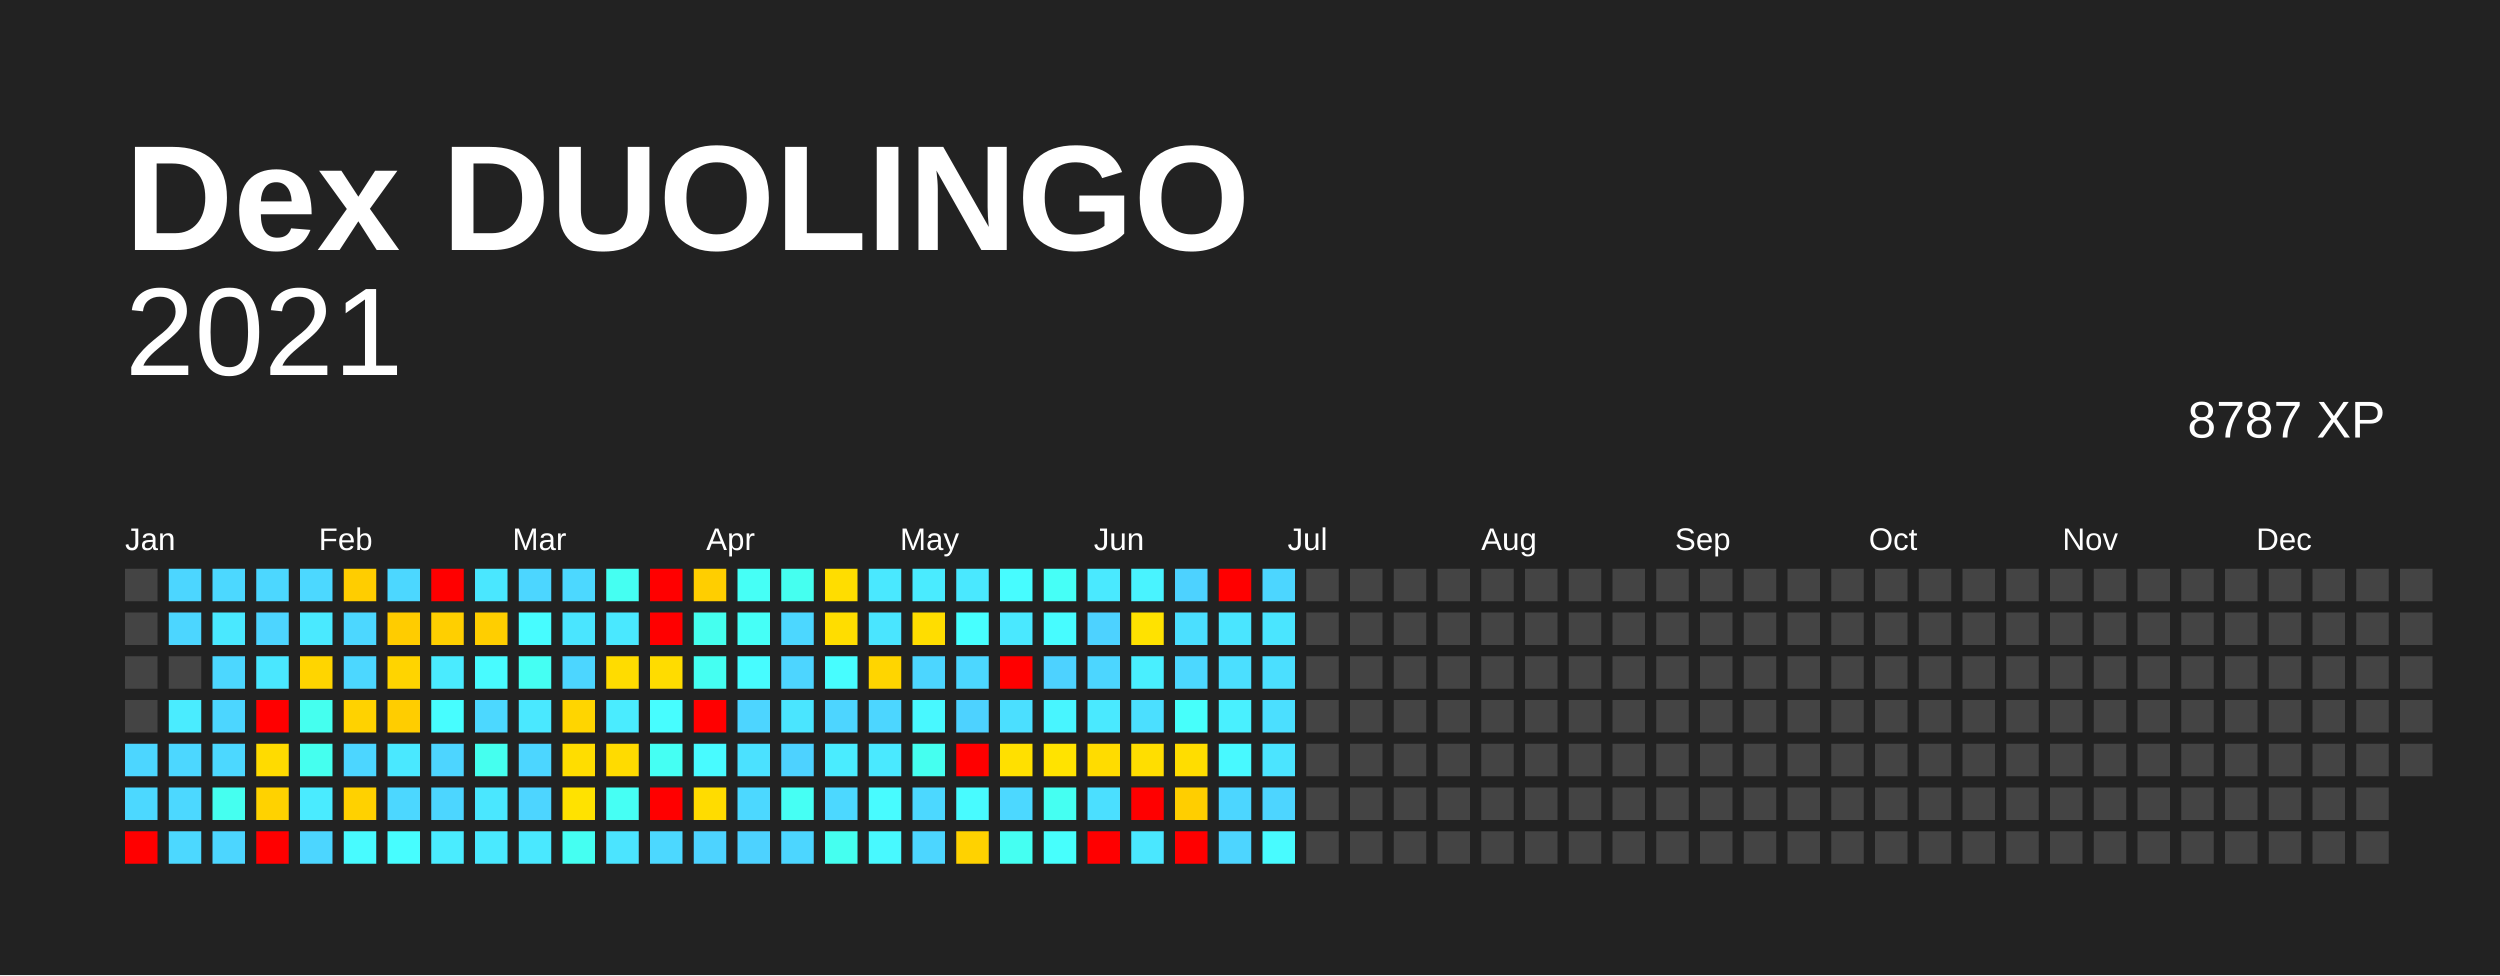
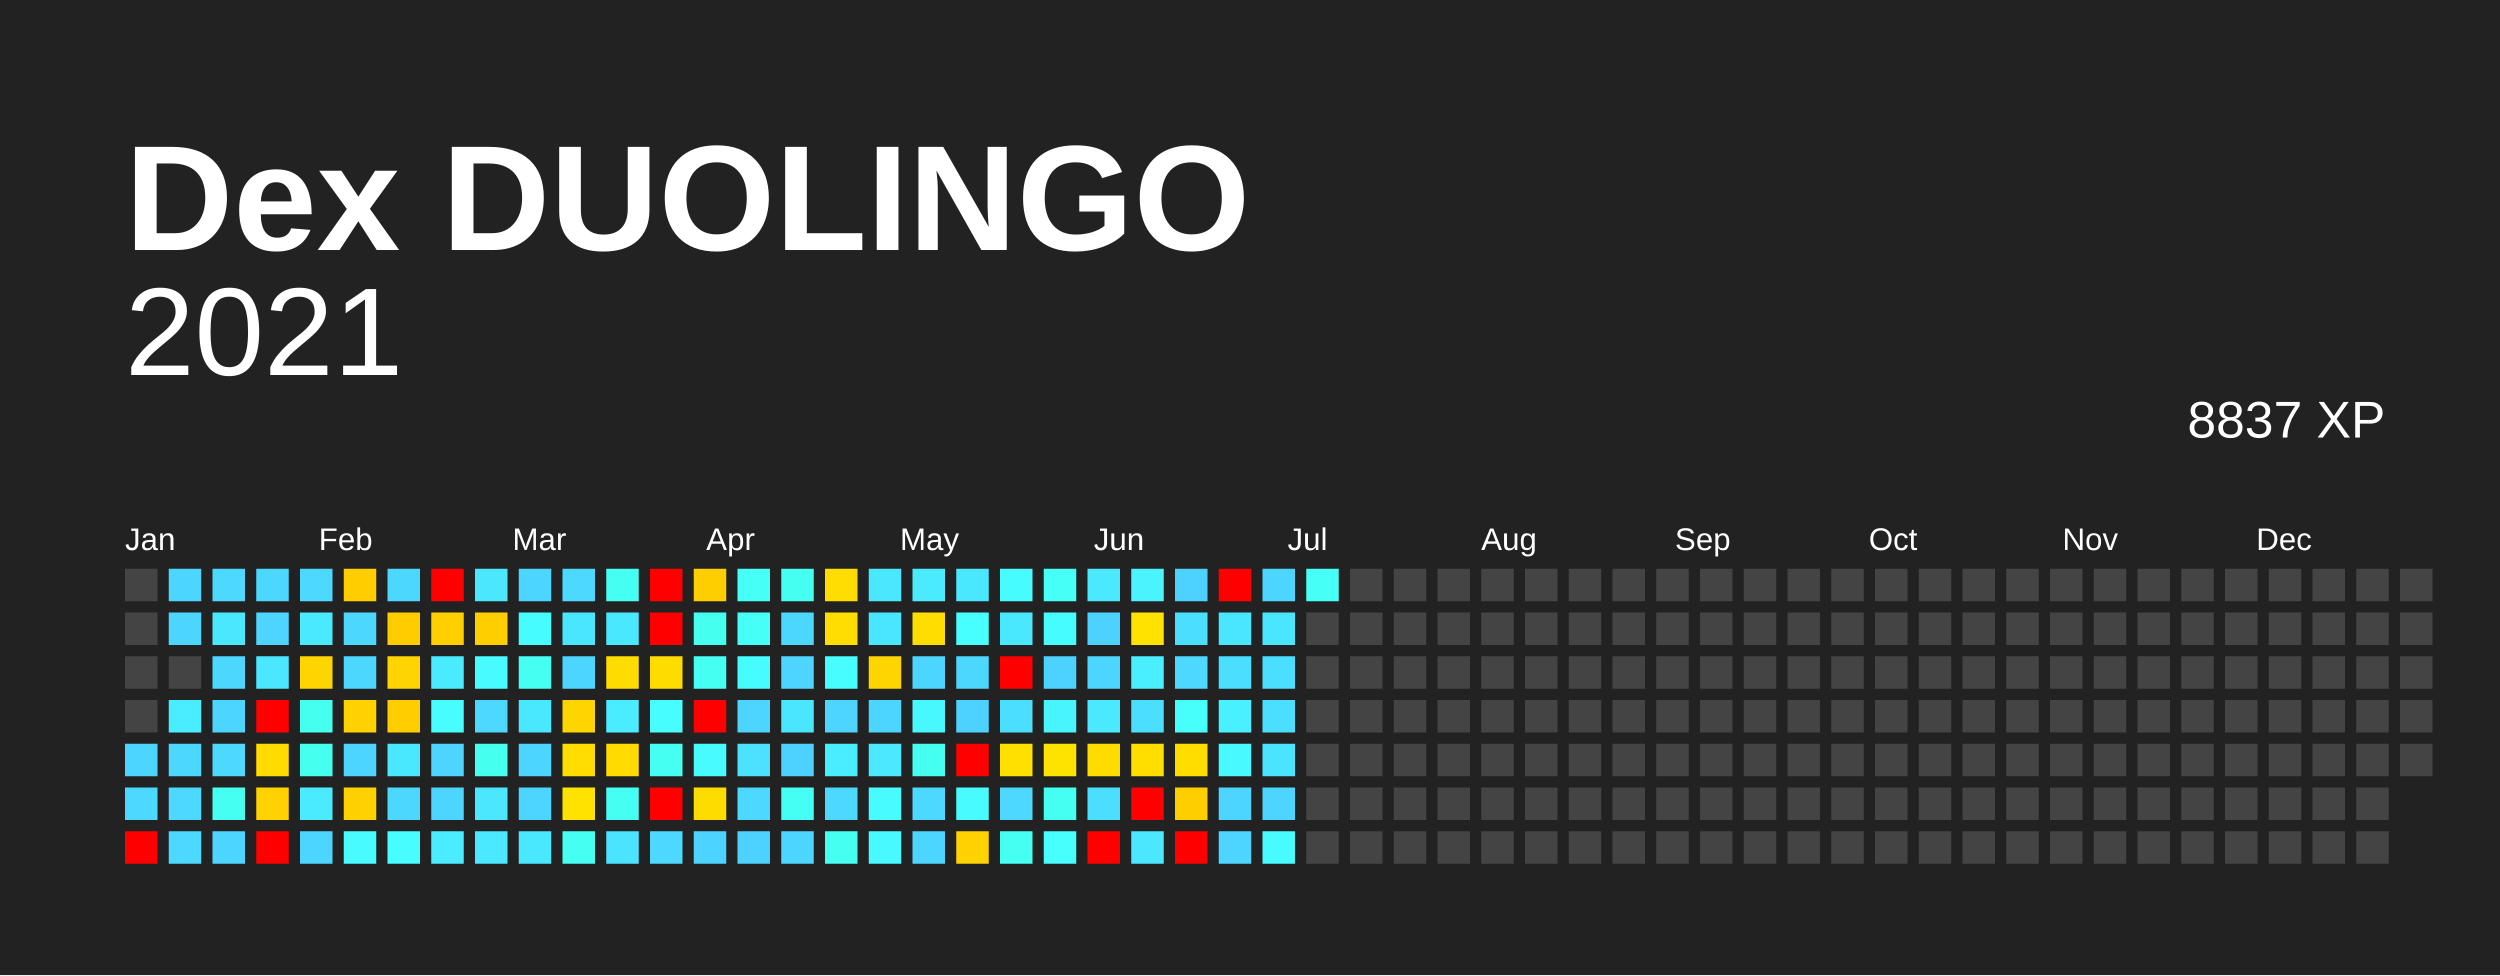
<svg xmlns="http://www.w3.org/2000/svg" baseProfile="full" height="78mm" version="1.1" viewBox="0,0,200,78" width="200mm">
  <defs />
  <rect fill="#222222" height="78" width="200" x="0" y="0" />
  <text fill="#FFFFFF" style="font-size:12px; font-family:Arial; font-weight:bold;" x="10" y="20">Dex DUOLINGO</text>
  <text alignment-baseline="hanging" fill="#FFFFFF" style="font-size:10.0px; font-family:Arial;" x="10" y="30">2021</text>
-   <text alignment-baseline="hanging" fill="#FFFFFF" style="font-size:4.125px; font-family:Arial;" x="175" y="35">8787 XP</text>
+   <text alignment-baseline="hanging" fill="#FFFFFF" style="font-size:4.125px; font-family:Arial;" x="175" y="35">8837 XP</text>
  <text fill="#FFFFFF" style="font-size:2.5px; font-family:Arial" x="10.0" y="44">Jan</text>
  <text fill="#FFFFFF" style="font-size:2.5px; font-family:Arial" x="25.5" y="44">Feb</text>
  <text fill="#FFFFFF" style="font-size:2.5px; font-family:Arial" x="41.0" y="44">Mar</text>
  <text fill="#FFFFFF" style="font-size:2.5px; font-family:Arial" x="56.5" y="44">Apr</text>
  <text fill="#FFFFFF" style="font-size:2.5px; font-family:Arial" x="72.0" y="44">May</text>
  <text fill="#FFFFFF" style="font-size:2.5px; font-family:Arial" x="87.5" y="44">Jun</text>
  <text fill="#FFFFFF" style="font-size:2.5px; font-family:Arial" x="103.0" y="44">Jul</text>
  <text fill="#FFFFFF" style="font-size:2.5px; font-family:Arial" x="118.5" y="44">Aug</text>
  <text fill="#FFFFFF" style="font-size:2.5px; font-family:Arial" x="134.0" y="44">Sep</text>
  <text fill="#FFFFFF" style="font-size:2.5px; font-family:Arial" x="149.5" y="44">Oct</text>
  <text fill="#FFFFFF" style="font-size:2.5px; font-family:Arial" x="165.0" y="44">Nov</text>
  <text fill="#FFFFFF" style="font-size:2.5px; font-family:Arial" x="180.5" y="44">Dec</text>
  <rect fill="#444444" height="2.6" width="2.6" x="10.0" y="45.5" />
  <rect fill="#444444" height="2.6" width="2.6" x="10.0" y="49.0" />
  <rect fill="#444444" height="2.6" width="2.6" x="10.0" y="52.5" />
  <rect fill="#444444" height="2.6" width="2.6" x="10.0" y="56.0" />
  <rect fill="#4cd6ff" height="2.6" width="2.6" x="10.0" y="59.5" />
  <rect fill="#4cd8ff" height="2.6" width="2.6" x="10.0" y="63.0" />
  <rect fill="red" height="2.6" width="2.6" x="10.0" y="66.5" />
  <rect fill="#4cd6ff" height="2.6" width="2.6" x="13.5" y="45.5" />
  <rect fill="#4cd6ff" height="2.6" width="2.6" x="13.5" y="49.0" />
  <rect fill="#444444" height="2.6" width="2.6" x="13.5" y="52.5" />
  <rect fill="#4aecff" height="2.6" width="2.6" x="13.5" y="56.0" />
  <rect fill="#4cd7ff" height="2.6" width="2.6" x="13.5" y="59.5" />
  <rect fill="#4cd8ff" height="2.6" width="2.6" x="13.5" y="63.0" />
  <rect fill="#4cd8ff" height="2.6" width="2.6" x="13.5" y="66.5" />
  <rect fill="#4cd8ff" height="2.6" width="2.6" x="17.0" y="45.5" />
  <rect fill="#4ae8ff" height="2.6" width="2.6" x="17.0" y="49.0" />
  <rect fill="#4cd7ff" height="2.6" width="2.6" x="17.0" y="52.5" />
  <rect fill="#4cd6ff" height="2.6" width="2.6" x="17.0" y="56.0" />
  <rect fill="#4cd8ff" height="2.6" width="2.6" x="17.0" y="59.5" />
  <rect fill="#45fff0" height="2.6" width="2.6" x="17.0" y="63.0" />
  <rect fill="#4cd6ff" height="2.6" width="2.6" x="17.0" y="66.5" />
  <rect fill="#4cd7ff" height="2.6" width="2.6" x="20.5" y="45.5" />
  <rect fill="#4dd5ff" height="2.6" width="2.6" x="20.5" y="49.0" />
  <rect fill="#4ae7ff" height="2.6" width="2.6" x="20.5" y="52.5" />
  <rect fill="red" height="2.6" width="2.6" x="20.5" y="56.0" />
  <rect fill="#ffdb00" height="2.6" width="2.6" x="20.5" y="59.5" />
  <rect fill="#ffd200" height="2.6" width="2.6" x="20.5" y="63.0" />
  <rect fill="red" height="2.6" width="2.6" x="20.5" y="66.5" />
  <rect fill="#4cd8ff" height="2.6" width="2.6" x="24.0" y="45.5" />
  <rect fill="#4ae9ff" height="2.6" width="2.6" x="24.0" y="49.0" />
  <rect fill="#ffd500" height="2.6" width="2.6" x="24.0" y="52.5" />
  <rect fill="#45ffef" height="2.6" width="2.6" x="24.0" y="56.0" />
  <rect fill="#45ffef" height="2.6" width="2.6" x="24.0" y="59.5" />
  <rect fill="#4aebff" height="2.6" width="2.6" x="24.0" y="63.0" />
  <rect fill="#4cd6ff" height="2.6" width="2.6" x="24.0" y="66.5" />
  <rect fill="#ffcd00" height="2.6" width="2.6" x="27.5" y="45.5" />
  <rect fill="#4cd7ff" height="2.6" width="2.6" x="27.5" y="49.0" />
  <rect fill="#4cd7ff" height="2.6" width="2.6" x="27.5" y="52.5" />
  <rect fill="#ffd200" height="2.6" width="2.6" x="27.5" y="56.0" />
  <rect fill="#4cd6ff" height="2.6" width="2.6" x="27.5" y="59.5" />
  <rect fill="#ffd100" height="2.6" width="2.6" x="27.5" y="63.0" />
  <rect fill="#48fbff" height="2.6" width="2.6" x="27.5" y="66.5" />
  <rect fill="#4cd7ff" height="2.6" width="2.6" x="31.0" y="45.5" />
  <rect fill="#ffcc00" height="2.6" width="2.6" x="31.0" y="49.0" />
  <rect fill="#ffd400" height="2.6" width="2.6" x="31.0" y="52.5" />
  <rect fill="#ffcd00" height="2.6" width="2.6" x="31.0" y="56.0" />
  <rect fill="#4ae8ff" height="2.6" width="2.6" x="31.0" y="59.5" />
  <rect fill="#4cd7ff" height="2.6" width="2.6" x="31.0" y="63.0" />
  <rect fill="#47fdff" height="2.6" width="2.6" x="31.0" y="66.5" />
  <rect fill="red" height="2.6" width="2.6" x="34.5" y="45.5" />
  <rect fill="#ffcf00" height="2.6" width="2.6" x="34.5" y="49.0" />
  <rect fill="#4aebff" height="2.6" width="2.6" x="34.5" y="52.5" />
  <rect fill="#47fdff" height="2.6" width="2.6" x="34.5" y="56.0" />
  <rect fill="#4dd5ff" height="2.6" width="2.6" x="34.5" y="59.5" />
  <rect fill="#4cd6ff" height="2.6" width="2.6" x="34.5" y="63.0" />
  <rect fill="#4aecff" height="2.6" width="2.6" x="34.5" y="66.5" />
  <rect fill="#4ae7ff" height="2.6" width="2.6" x="38.0" y="45.5" />
  <rect fill="#ffce00" height="2.6" width="2.6" x="38.0" y="49.0" />
  <rect fill="#48fbff" height="2.6" width="2.6" x="38.0" y="52.5" />
  <rect fill="#4cd8ff" height="2.6" width="2.6" x="38.0" y="56.0" />
  <rect fill="#45ffef" height="2.6" width="2.6" x="38.0" y="59.5" />
  <rect fill="#4ae7ff" height="2.6" width="2.6" x="38.0" y="63.0" />
  <rect fill="#4ae9ff" height="2.6" width="2.6" x="38.0" y="66.5" />
  <rect fill="#4cd6ff" height="2.6" width="2.6" x="41.5" y="45.5" />
  <rect fill="#47fcff" height="2.6" width="2.6" x="41.5" y="49.0" />
  <rect fill="#45fff3" height="2.6" width="2.6" x="41.5" y="52.5" />
  <rect fill="#4ae8ff" height="2.6" width="2.6" x="41.5" y="56.0" />
  <rect fill="#4cd6ff" height="2.6" width="2.6" x="41.5" y="59.5" />
  <rect fill="#4dd5ff" height="2.6" width="2.6" x="41.5" y="63.0" />
  <rect fill="#4ae8ff" height="2.6" width="2.6" x="41.5" y="66.5" />
  <rect fill="#4cd8ff" height="2.6" width="2.6" x="45.0" y="45.5" />
  <rect fill="#4ae5ff" height="2.6" width="2.6" x="45.0" y="49.0" />
  <rect fill="#4cd6ff" height="2.6" width="2.6" x="45.0" y="52.5" />
  <rect fill="#ffd500" height="2.6" width="2.6" x="45.0" y="56.0" />
  <rect fill="#ffdd00" height="2.6" width="2.6" x="45.0" y="59.5" />
  <rect fill="#ffe200" height="2.6" width="2.6" x="45.0" y="63.0" />
  <rect fill="#45fff2" height="2.6" width="2.6" x="45.0" y="66.5" />
  <rect fill="#45fff2" height="2.6" width="2.6" x="48.5" y="45.5" />
  <rect fill="#4ae8ff" height="2.6" width="2.6" x="48.5" y="49.0" />
  <rect fill="#ffdc00" height="2.6" width="2.6" x="48.5" y="52.5" />
  <rect fill="#4aecff" height="2.6" width="2.6" x="48.5" y="56.0" />
  <rect fill="#ffdb00" height="2.6" width="2.6" x="48.5" y="59.5" />
  <rect fill="#46fff4" height="2.6" width="2.6" x="48.5" y="63.0" />
  <rect fill="#4be4ff" height="2.6" width="2.6" x="48.5" y="66.5" />
  <rect fill="red" height="2.6" width="2.6" x="52.0" y="45.5" />
  <rect fill="red" height="2.6" width="2.6" x="52.0" y="49.0" />
  <rect fill="#ffdc00" height="2.6" width="2.6" x="52.0" y="52.5" />
  <rect fill="#47fdff" height="2.6" width="2.6" x="52.0" y="56.0" />
  <rect fill="#45fff3" height="2.6" width="2.6" x="52.0" y="59.5" />
  <rect fill="red" height="2.6" width="2.6" x="52.0" y="63.0" />
  <rect fill="#4cd8ff" height="2.6" width="2.6" x="52.0" y="66.5" />
  <rect fill="#ffce00" height="2.6" width="2.6" x="55.5" y="45.5" />
  <rect fill="#45ffef" height="2.6" width="2.6" x="55.5" y="49.0" />
  <rect fill="#45fff2" height="2.6" width="2.6" x="55.5" y="52.5" />
  <rect fill="red" height="2.6" width="2.6" x="55.5" y="56.0" />
  <rect fill="#48fbff" height="2.6" width="2.6" x="55.5" y="59.5" />
  <rect fill="#ffdc00" height="2.6" width="2.6" x="55.5" y="63.0" />
  <rect fill="#4dd3ff" height="2.6" width="2.6" x="55.5" y="66.5" />
  <rect fill="#46fff6" height="2.6" width="2.6" x="59.0" y="45.5" />
  <rect fill="#46fff7" height="2.6" width="2.6" x="59.0" y="49.0" />
  <rect fill="#47fcff" height="2.6" width="2.6" x="59.0" y="52.5" />
  <rect fill="#4dd5ff" height="2.6" width="2.6" x="59.0" y="56.0" />
  <rect fill="#4be1ff" height="2.6" width="2.6" x="59.0" y="59.5" />
  <rect fill="#4cd8ff" height="2.6" width="2.6" x="59.0" y="63.0" />
  <rect fill="#4dd2ff" height="2.6" width="2.6" x="59.0" y="66.5" />
  <rect fill="#45fff0" height="2.6" width="2.6" x="62.5" y="45.5" />
  <rect fill="#4cd7ff" height="2.6" width="2.6" x="62.5" y="49.0" />
  <rect fill="#4dd5ff" height="2.6" width="2.6" x="62.5" y="52.5" />
  <rect fill="#4ae5ff" height="2.6" width="2.6" x="62.5" y="56.0" />
  <rect fill="#4dd2ff" height="2.6" width="2.6" x="62.5" y="59.5" />
  <rect fill="#46fff4" height="2.6" width="2.6" x="62.5" y="63.0" />
  <rect fill="#4cd6ff" height="2.6" width="2.6" x="62.5" y="66.5" />
  <rect fill="#ffdd00" height="2.6" width="2.6" x="66.0" y="45.5" />
  <rect fill="#ffdd00" height="2.6" width="2.6" x="66.0" y="49.0" />
  <rect fill="#47fdff" height="2.6" width="2.6" x="66.0" y="52.5" />
  <rect fill="#4dd5ff" height="2.6" width="2.6" x="66.0" y="56.0" />
  <rect fill="#4aecff" height="2.6" width="2.6" x="66.0" y="59.5" />
  <rect fill="#4cd8ff" height="2.6" width="2.6" x="66.0" y="63.0" />
  <rect fill="#45fff0" height="2.6" width="2.6" x="66.0" y="66.5" />
  <rect fill="#4ae8ff" height="2.6" width="2.6" x="69.5" y="45.5" />
  <rect fill="#4ae5ff" height="2.6" width="2.6" x="69.5" y="49.0" />
  <rect fill="#ffd500" height="2.6" width="2.6" x="69.5" y="52.5" />
  <rect fill="#4cd6ff" height="2.6" width="2.6" x="69.5" y="56.0" />
  <rect fill="#4ae9ff" height="2.6" width="2.6" x="69.5" y="59.5" />
  <rect fill="#48fbff" height="2.6" width="2.6" x="69.5" y="63.0" />
  <rect fill="#48f9ff" height="2.6" width="2.6" x="69.5" y="66.5" />
  <rect fill="#4aebff" height="2.6" width="2.6" x="73.0" y="45.5" />
  <rect fill="#ffdd00" height="2.6" width="2.6" x="73.0" y="49.0" />
  <rect fill="#4cd6ff" height="2.6" width="2.6" x="73.0" y="52.5" />
  <rect fill="#48f8ff" height="2.6" width="2.6" x="73.0" y="56.0" />
  <rect fill="#45fff0" height="2.6" width="2.6" x="73.0" y="59.5" />
  <rect fill="#4cd8ff" height="2.6" width="2.6" x="73.0" y="63.0" />
  <rect fill="#4cd6ff" height="2.6" width="2.6" x="73.0" y="66.5" />
  <rect fill="#4ae8ff" height="2.6" width="2.6" x="76.5" y="45.5" />
  <rect fill="#47ffff" height="2.6" width="2.6" x="76.5" y="49.0" />
  <rect fill="#4cd7ff" height="2.6" width="2.6" x="76.5" y="52.5" />
  <rect fill="#4dd2ff" height="2.6" width="2.6" x="76.5" y="56.0" />
  <rect fill="red" height="2.6" width="2.6" x="76.5" y="59.5" />
  <rect fill="#48fbff" height="2.6" width="2.6" x="76.5" y="63.0" />
  <rect fill="#ffd200" height="2.6" width="2.6" x="76.5" y="66.5" />
  <rect fill="#47fcff" height="2.6" width="2.6" x="80.0" y="45.5" />
  <rect fill="#4ae8ff" height="2.6" width="2.6" x="80.0" y="49.0" />
  <rect fill="red" height="2.6" width="2.6" x="80.0" y="52.5" />
  <rect fill="#4bdfff" height="2.6" width="2.6" x="80.0" y="56.0" />
  <rect fill="#ffe000" height="2.6" width="2.6" x="80.0" y="59.5" />
  <rect fill="#4cd8ff" height="2.6" width="2.6" x="80.0" y="63.0" />
  <rect fill="#45fff2" height="2.6" width="2.6" x="80.0" y="66.5" />
  <rect fill="#46fff7" height="2.6" width="2.6" x="83.5" y="45.5" />
  <rect fill="#47fcff" height="2.6" width="2.6" x="83.5" y="49.0" />
  <rect fill="#4dd2ff" height="2.6" width="2.6" x="83.5" y="52.5" />
  <rect fill="#48f5ff" height="2.6" width="2.6" x="83.5" y="56.0" />
  <rect fill="#ffe300" height="2.6" width="2.6" x="83.5" y="59.5" />
  <rect fill="#45fff2" height="2.6" width="2.6" x="83.5" y="63.0" />
  <rect fill="#47fffd" height="2.6" width="2.6" x="83.5" y="66.5" />
  <rect fill="#4ae9ff" height="2.6" width="2.6" x="87.0" y="45.5" />
  <rect fill="#4dd2ff" height="2.6" width="2.6" x="87.0" y="49.0" />
  <rect fill="#4cd6ff" height="2.6" width="2.6" x="87.0" y="52.5" />
  <rect fill="#4ae9ff" height="2.6" width="2.6" x="87.0" y="56.0" />
  <rect fill="#ffdc00" height="2.6" width="2.6" x="87.0" y="59.5" />
  <rect fill="#4bdfff" height="2.6" width="2.6" x="87.0" y="63.0" />
  <rect fill="red" height="2.6" width="2.6" x="87.0" y="66.5" />
  <rect fill="#49f3ff" height="2.6" width="2.6" x="90.5" y="45.5" />
  <rect fill="#ffe200" height="2.6" width="2.6" x="90.5" y="49.0" />
  <rect fill="#49efff" height="2.6" width="2.6" x="90.5" y="52.5" />
  <rect fill="#4bdfff" height="2.6" width="2.6" x="90.5" y="56.0" />
  <rect fill="#ffde00" height="2.6" width="2.6" x="90.5" y="59.5" />
  <rect fill="red" height="2.6" width="2.6" x="90.5" y="63.0" />
  <rect fill="#4ae7ff" height="2.6" width="2.6" x="90.5" y="66.5" />
  <rect fill="#4dd2ff" height="2.6" width="2.6" x="94.0" y="45.5" />
  <rect fill="#4bdfff" height="2.6" width="2.6" x="94.0" y="49.0" />
  <rect fill="#4cd8ff" height="2.6" width="2.6" x="94.0" y="52.5" />
  <rect fill="#47fffb" height="2.6" width="2.6" x="94.0" y="56.0" />
  <rect fill="#ffdd00" height="2.6" width="2.6" x="94.0" y="59.5" />
  <rect fill="#ffce00" height="2.6" width="2.6" x="94.0" y="63.0" />
  <rect fill="red" height="2.6" width="2.6" x="94.0" y="66.5" />
  <rect fill="red" height="2.6" width="2.6" x="97.5" y="45.5" />
  <rect fill="#4ae5ff" height="2.6" width="2.6" x="97.5" y="49.0" />
  <rect fill="#4bdfff" height="2.6" width="2.6" x="97.5" y="52.5" />
  <rect fill="#49f0ff" height="2.6" width="2.6" x="97.5" y="56.0" />
  <rect fill="#48f9ff" height="2.6" width="2.6" x="97.5" y="59.5" />
  <rect fill="#4cd6ff" height="2.6" width="2.6" x="97.5" y="63.0" />
  <rect fill="#4dd5ff" height="2.6" width="2.6" x="97.5" y="66.5" />
  <rect fill="#4cd6ff" height="2.6" width="2.6" x="101.0" y="45.5" />
  <rect fill="#4ae5ff" height="2.6" width="2.6" x="101.0" y="49.0" />
  <rect fill="#4bdfff" height="2.6" width="2.6" x="101.0" y="52.5" />
  <rect fill="#4bdfff" height="2.6" width="2.6" x="101.0" y="56.0" />
  <rect fill="#4be4ff" height="2.6" width="2.6" x="101.0" y="59.5" />
  <rect fill="#4dd5ff" height="2.6" width="2.6" x="101.0" y="63.0" />
  <rect fill="#48fbff" height="2.6" width="2.6" x="101.0" y="66.5" />
-   <rect fill="#444444" height="2.6" width="2.6" x="104.5" y="45.5" />
+   <rect fill="#46fff7" height="2.6" width="2.6" x="104.5" y="45.5" />
  <rect fill="#444444" height="2.6" width="2.6" x="104.5" y="49.0" />
  <rect fill="#444444" height="2.6" width="2.6" x="104.5" y="52.5" />
  <rect fill="#444444" height="2.6" width="2.6" x="104.5" y="56.0" />
  <rect fill="#444444" height="2.6" width="2.6" x="104.5" y="59.5" />
  <rect fill="#444444" height="2.6" width="2.6" x="104.5" y="63.0" />
  <rect fill="#444444" height="2.6" width="2.6" x="104.5" y="66.5" />
  <rect fill="#444444" height="2.6" width="2.6" x="108.0" y="45.5" />
  <rect fill="#444444" height="2.6" width="2.6" x="108.0" y="49.0" />
  <rect fill="#444444" height="2.6" width="2.6" x="108.0" y="52.5" />
  <rect fill="#444444" height="2.6" width="2.6" x="108.0" y="56.0" />
  <rect fill="#444444" height="2.6" width="2.6" x="108.0" y="59.5" />
  <rect fill="#444444" height="2.6" width="2.6" x="108.0" y="63.0" />
  <rect fill="#444444" height="2.6" width="2.6" x="108.0" y="66.5" />
  <rect fill="#444444" height="2.6" width="2.6" x="111.5" y="45.5" />
  <rect fill="#444444" height="2.6" width="2.6" x="111.5" y="49.0" />
  <rect fill="#444444" height="2.6" width="2.6" x="111.5" y="52.5" />
  <rect fill="#444444" height="2.6" width="2.6" x="111.5" y="56.0" />
  <rect fill="#444444" height="2.6" width="2.6" x="111.5" y="59.5" />
  <rect fill="#444444" height="2.6" width="2.6" x="111.5" y="63.0" />
  <rect fill="#444444" height="2.6" width="2.6" x="111.5" y="66.5" />
  <rect fill="#444444" height="2.6" width="2.6" x="115.0" y="45.5" />
  <rect fill="#444444" height="2.6" width="2.6" x="115.0" y="49.0" />
  <rect fill="#444444" height="2.6" width="2.6" x="115.0" y="52.5" />
  <rect fill="#444444" height="2.6" width="2.6" x="115.0" y="56.0" />
  <rect fill="#444444" height="2.6" width="2.6" x="115.0" y="59.5" />
  <rect fill="#444444" height="2.6" width="2.6" x="115.0" y="63.0" />
  <rect fill="#444444" height="2.6" width="2.6" x="115.0" y="66.5" />
  <rect fill="#444444" height="2.6" width="2.6" x="118.5" y="45.5" />
  <rect fill="#444444" height="2.6" width="2.6" x="118.5" y="49.0" />
  <rect fill="#444444" height="2.6" width="2.6" x="118.5" y="52.5" />
  <rect fill="#444444" height="2.6" width="2.6" x="118.5" y="56.0" />
  <rect fill="#444444" height="2.6" width="2.6" x="118.5" y="59.5" />
  <rect fill="#444444" height="2.6" width="2.6" x="118.5" y="63.0" />
  <rect fill="#444444" height="2.6" width="2.6" x="118.5" y="66.5" />
  <rect fill="#444444" height="2.6" width="2.6" x="122.0" y="45.5" />
  <rect fill="#444444" height="2.6" width="2.6" x="122.0" y="49.0" />
  <rect fill="#444444" height="2.6" width="2.6" x="122.0" y="52.5" />
  <rect fill="#444444" height="2.6" width="2.6" x="122.0" y="56.0" />
  <rect fill="#444444" height="2.6" width="2.6" x="122.0" y="59.5" />
  <rect fill="#444444" height="2.6" width="2.6" x="122.0" y="63.0" />
  <rect fill="#444444" height="2.6" width="2.6" x="122.0" y="66.5" />
  <rect fill="#444444" height="2.6" width="2.6" x="125.5" y="45.5" />
  <rect fill="#444444" height="2.6" width="2.6" x="125.5" y="49.0" />
  <rect fill="#444444" height="2.6" width="2.6" x="125.5" y="52.5" />
  <rect fill="#444444" height="2.6" width="2.6" x="125.5" y="56.0" />
  <rect fill="#444444" height="2.6" width="2.6" x="125.5" y="59.5" />
  <rect fill="#444444" height="2.6" width="2.6" x="125.5" y="63.0" />
  <rect fill="#444444" height="2.6" width="2.6" x="125.5" y="66.5" />
  <rect fill="#444444" height="2.6" width="2.6" x="129.0" y="45.5" />
  <rect fill="#444444" height="2.6" width="2.6" x="129.0" y="49.0" />
  <rect fill="#444444" height="2.6" width="2.6" x="129.0" y="52.5" />
  <rect fill="#444444" height="2.6" width="2.6" x="129.0" y="56.0" />
  <rect fill="#444444" height="2.6" width="2.6" x="129.0" y="59.5" />
  <rect fill="#444444" height="2.6" width="2.6" x="129.0" y="63.0" />
  <rect fill="#444444" height="2.6" width="2.6" x="129.0" y="66.5" />
  <rect fill="#444444" height="2.6" width="2.6" x="132.5" y="45.5" />
  <rect fill="#444444" height="2.6" width="2.6" x="132.5" y="49.0" />
  <rect fill="#444444" height="2.6" width="2.6" x="132.5" y="52.5" />
  <rect fill="#444444" height="2.6" width="2.6" x="132.5" y="56.0" />
  <rect fill="#444444" height="2.6" width="2.6" x="132.5" y="59.5" />
  <rect fill="#444444" height="2.6" width="2.6" x="132.5" y="63.0" />
  <rect fill="#444444" height="2.6" width="2.6" x="132.5" y="66.5" />
  <rect fill="#444444" height="2.6" width="2.6" x="136.0" y="45.5" />
  <rect fill="#444444" height="2.6" width="2.6" x="136.0" y="49.0" />
  <rect fill="#444444" height="2.6" width="2.6" x="136.0" y="52.5" />
  <rect fill="#444444" height="2.6" width="2.6" x="136.0" y="56.0" />
  <rect fill="#444444" height="2.6" width="2.6" x="136.0" y="59.5" />
  <rect fill="#444444" height="2.6" width="2.6" x="136.0" y="63.0" />
  <rect fill="#444444" height="2.6" width="2.6" x="136.0" y="66.5" />
  <rect fill="#444444" height="2.6" width="2.6" x="139.5" y="45.5" />
  <rect fill="#444444" height="2.6" width="2.6" x="139.5" y="49.0" />
  <rect fill="#444444" height="2.6" width="2.6" x="139.5" y="52.5" />
  <rect fill="#444444" height="2.6" width="2.6" x="139.5" y="56.0" />
  <rect fill="#444444" height="2.6" width="2.6" x="139.5" y="59.5" />
  <rect fill="#444444" height="2.6" width="2.6" x="139.5" y="63.0" />
  <rect fill="#444444" height="2.6" width="2.6" x="139.5" y="66.5" />
  <rect fill="#444444" height="2.6" width="2.6" x="143.0" y="45.5" />
  <rect fill="#444444" height="2.6" width="2.6" x="143.0" y="49.0" />
  <rect fill="#444444" height="2.6" width="2.6" x="143.0" y="52.5" />
  <rect fill="#444444" height="2.6" width="2.6" x="143.0" y="56.0" />
  <rect fill="#444444" height="2.6" width="2.6" x="143.0" y="59.5" />
  <rect fill="#444444" height="2.6" width="2.6" x="143.0" y="63.0" />
  <rect fill="#444444" height="2.6" width="2.6" x="143.0" y="66.5" />
  <rect fill="#444444" height="2.6" width="2.6" x="146.5" y="45.5" />
  <rect fill="#444444" height="2.6" width="2.6" x="146.5" y="49.0" />
  <rect fill="#444444" height="2.6" width="2.6" x="146.5" y="52.5" />
  <rect fill="#444444" height="2.6" width="2.6" x="146.5" y="56.0" />
  <rect fill="#444444" height="2.6" width="2.6" x="146.5" y="59.5" />
  <rect fill="#444444" height="2.6" width="2.6" x="146.5" y="63.0" />
  <rect fill="#444444" height="2.6" width="2.6" x="146.5" y="66.5" />
  <rect fill="#444444" height="2.6" width="2.6" x="150.0" y="45.5" />
  <rect fill="#444444" height="2.6" width="2.6" x="150.0" y="49.0" />
  <rect fill="#444444" height="2.6" width="2.6" x="150.0" y="52.5" />
  <rect fill="#444444" height="2.6" width="2.6" x="150.0" y="56.0" />
  <rect fill="#444444" height="2.6" width="2.6" x="150.0" y="59.5" />
  <rect fill="#444444" height="2.6" width="2.6" x="150.0" y="63.0" />
  <rect fill="#444444" height="2.6" width="2.6" x="150.0" y="66.5" />
  <rect fill="#444444" height="2.6" width="2.6" x="153.5" y="45.5" />
  <rect fill="#444444" height="2.6" width="2.6" x="153.5" y="49.0" />
  <rect fill="#444444" height="2.6" width="2.6" x="153.5" y="52.5" />
  <rect fill="#444444" height="2.6" width="2.6" x="153.5" y="56.0" />
  <rect fill="#444444" height="2.6" width="2.6" x="153.5" y="59.5" />
  <rect fill="#444444" height="2.6" width="2.6" x="153.5" y="63.0" />
  <rect fill="#444444" height="2.6" width="2.6" x="153.5" y="66.5" />
  <rect fill="#444444" height="2.6" width="2.6" x="157.0" y="45.5" />
  <rect fill="#444444" height="2.6" width="2.6" x="157.0" y="49.0" />
  <rect fill="#444444" height="2.6" width="2.6" x="157.0" y="52.5" />
  <rect fill="#444444" height="2.6" width="2.6" x="157.0" y="56.0" />
  <rect fill="#444444" height="2.6" width="2.6" x="157.0" y="59.5" />
  <rect fill="#444444" height="2.6" width="2.6" x="157.0" y="63.0" />
  <rect fill="#444444" height="2.6" width="2.6" x="157.0" y="66.5" />
  <rect fill="#444444" height="2.6" width="2.6" x="160.5" y="45.5" />
  <rect fill="#444444" height="2.6" width="2.6" x="160.5" y="49.0" />
  <rect fill="#444444" height="2.6" width="2.6" x="160.5" y="52.5" />
  <rect fill="#444444" height="2.6" width="2.6" x="160.5" y="56.0" />
  <rect fill="#444444" height="2.6" width="2.6" x="160.5" y="59.5" />
  <rect fill="#444444" height="2.6" width="2.6" x="160.5" y="63.0" />
  <rect fill="#444444" height="2.6" width="2.6" x="160.5" y="66.5" />
  <rect fill="#444444" height="2.6" width="2.6" x="164.0" y="45.5" />
  <rect fill="#444444" height="2.6" width="2.6" x="164.0" y="49.0" />
  <rect fill="#444444" height="2.6" width="2.6" x="164.0" y="52.5" />
  <rect fill="#444444" height="2.6" width="2.6" x="164.0" y="56.0" />
  <rect fill="#444444" height="2.6" width="2.6" x="164.0" y="59.5" />
  <rect fill="#444444" height="2.6" width="2.6" x="164.0" y="63.0" />
  <rect fill="#444444" height="2.6" width="2.6" x="164.0" y="66.5" />
  <rect fill="#444444" height="2.6" width="2.6" x="167.5" y="45.5" />
  <rect fill="#444444" height="2.6" width="2.6" x="167.5" y="49.0" />
  <rect fill="#444444" height="2.6" width="2.6" x="167.5" y="52.5" />
  <rect fill="#444444" height="2.6" width="2.6" x="167.5" y="56.0" />
  <rect fill="#444444" height="2.6" width="2.6" x="167.5" y="59.5" />
  <rect fill="#444444" height="2.6" width="2.6" x="167.5" y="63.0" />
  <rect fill="#444444" height="2.6" width="2.6" x="167.5" y="66.5" />
  <rect fill="#444444" height="2.6" width="2.6" x="171.0" y="45.5" />
  <rect fill="#444444" height="2.6" width="2.6" x="171.0" y="49.0" />
  <rect fill="#444444" height="2.6" width="2.6" x="171.0" y="52.5" />
  <rect fill="#444444" height="2.6" width="2.6" x="171.0" y="56.0" />
  <rect fill="#444444" height="2.6" width="2.6" x="171.0" y="59.5" />
  <rect fill="#444444" height="2.6" width="2.6" x="171.0" y="63.0" />
  <rect fill="#444444" height="2.6" width="2.6" x="171.0" y="66.5" />
  <rect fill="#444444" height="2.6" width="2.6" x="174.5" y="45.5" />
  <rect fill="#444444" height="2.6" width="2.6" x="174.5" y="49.0" />
  <rect fill="#444444" height="2.6" width="2.6" x="174.5" y="52.5" />
  <rect fill="#444444" height="2.6" width="2.6" x="174.5" y="56.0" />
  <rect fill="#444444" height="2.6" width="2.6" x="174.5" y="59.5" />
  <rect fill="#444444" height="2.6" width="2.6" x="174.5" y="63.0" />
  <rect fill="#444444" height="2.6" width="2.6" x="174.5" y="66.5" />
  <rect fill="#444444" height="2.6" width="2.6" x="178.0" y="45.5" />
  <rect fill="#444444" height="2.6" width="2.6" x="178.0" y="49.0" />
  <rect fill="#444444" height="2.6" width="2.6" x="178.0" y="52.5" />
  <rect fill="#444444" height="2.6" width="2.6" x="178.0" y="56.0" />
  <rect fill="#444444" height="2.6" width="2.6" x="178.0" y="59.5" />
  <rect fill="#444444" height="2.6" width="2.6" x="178.0" y="63.0" />
  <rect fill="#444444" height="2.6" width="2.6" x="178.0" y="66.5" />
  <rect fill="#444444" height="2.6" width="2.6" x="181.5" y="45.5" />
  <rect fill="#444444" height="2.6" width="2.6" x="181.5" y="49.0" />
  <rect fill="#444444" height="2.6" width="2.6" x="181.5" y="52.5" />
  <rect fill="#444444" height="2.6" width="2.6" x="181.5" y="56.0" />
  <rect fill="#444444" height="2.6" width="2.6" x="181.5" y="59.5" />
  <rect fill="#444444" height="2.6" width="2.6" x="181.5" y="63.0" />
  <rect fill="#444444" height="2.6" width="2.6" x="181.5" y="66.5" />
  <rect fill="#444444" height="2.6" width="2.6" x="185.0" y="45.5" />
  <rect fill="#444444" height="2.6" width="2.6" x="185.0" y="49.0" />
  <rect fill="#444444" height="2.6" width="2.6" x="185.0" y="52.5" />
  <rect fill="#444444" height="2.6" width="2.6" x="185.0" y="56.0" />
  <rect fill="#444444" height="2.6" width="2.6" x="185.0" y="59.5" />
  <rect fill="#444444" height="2.6" width="2.6" x="185.0" y="63.0" />
  <rect fill="#444444" height="2.6" width="2.6" x="185.0" y="66.5" />
  <rect fill="#444444" height="2.6" width="2.6" x="188.5" y="45.5" />
  <rect fill="#444444" height="2.6" width="2.6" x="188.5" y="49.0" />
  <rect fill="#444444" height="2.6" width="2.6" x="188.5" y="52.5" />
  <rect fill="#444444" height="2.6" width="2.6" x="188.5" y="56.0" />
  <rect fill="#444444" height="2.6" width="2.6" x="188.5" y="59.5" />
  <rect fill="#444444" height="2.6" width="2.6" x="188.5" y="63.0" />
  <rect fill="#444444" height="2.6" width="2.6" x="188.5" y="66.5" />
  <rect fill="#444444" height="2.6" width="2.6" x="192.0" y="45.5" />
  <rect fill="#444444" height="2.6" width="2.6" x="192.0" y="49.0" />
  <rect fill="#444444" height="2.6" width="2.6" x="192.0" y="52.5" />
  <rect fill="#444444" height="2.6" width="2.6" x="192.0" y="56.0" />
  <rect fill="#444444" height="2.6" width="2.6" x="192.0" y="59.5" />
</svg>
